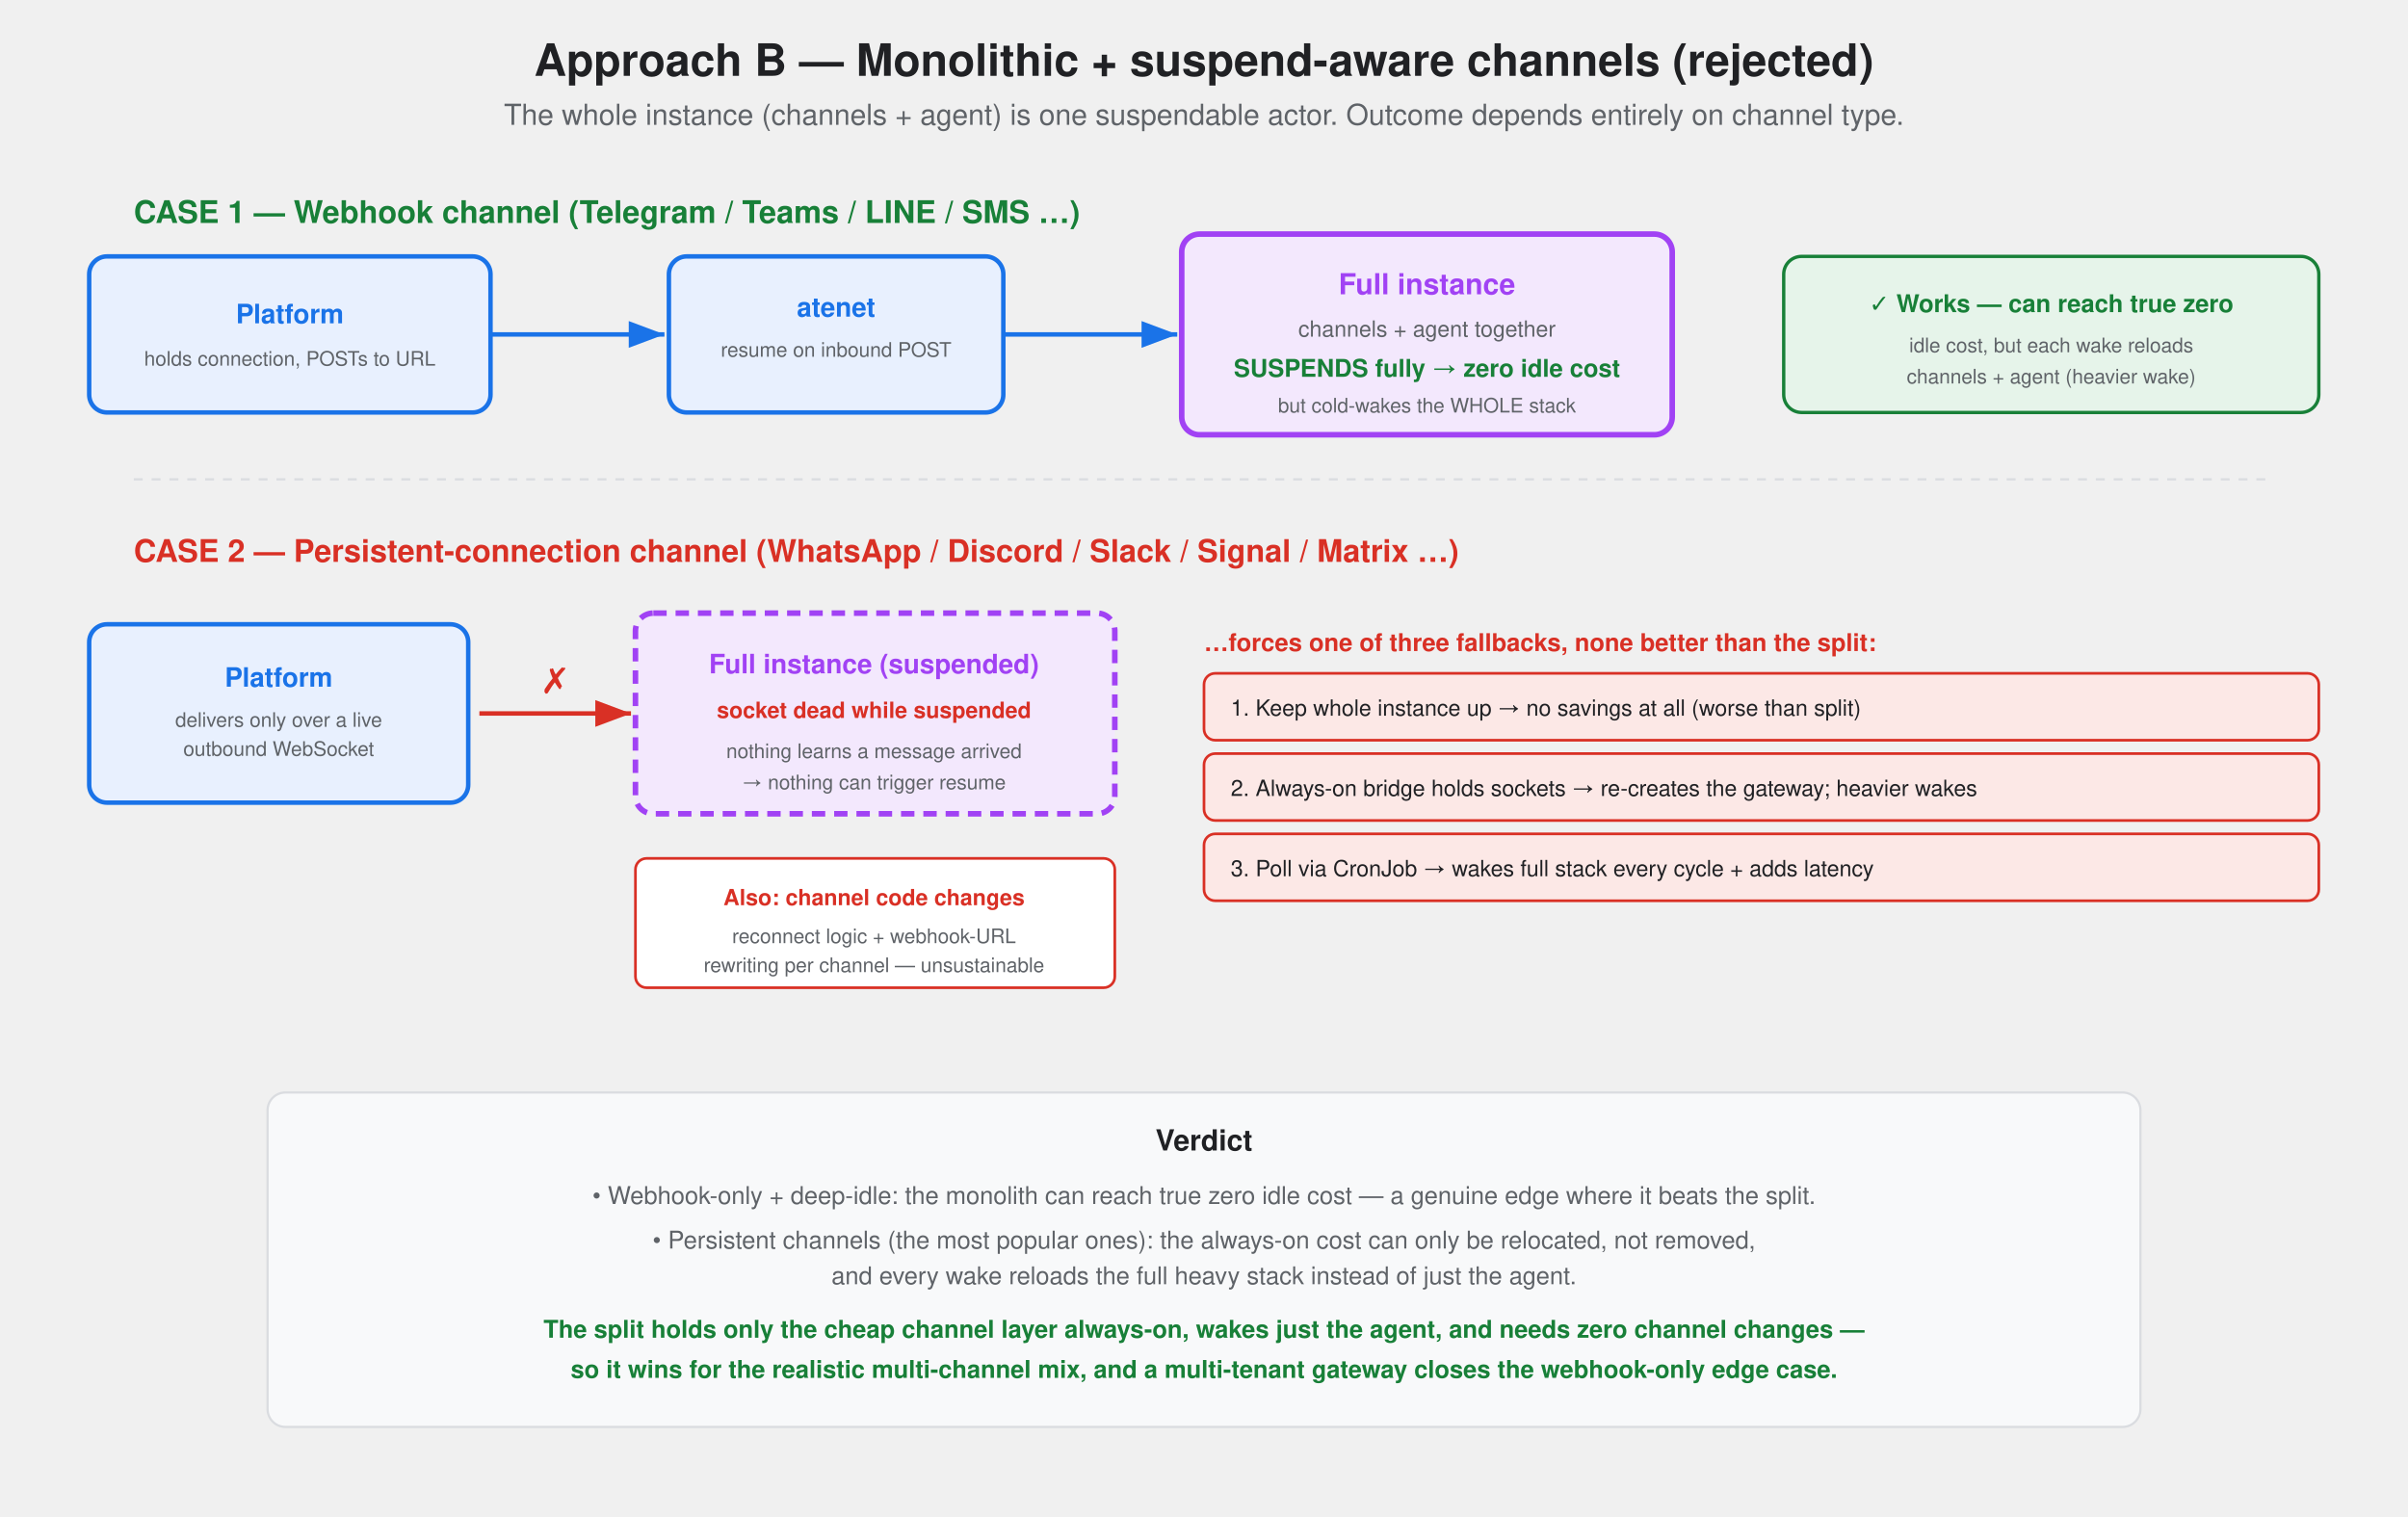
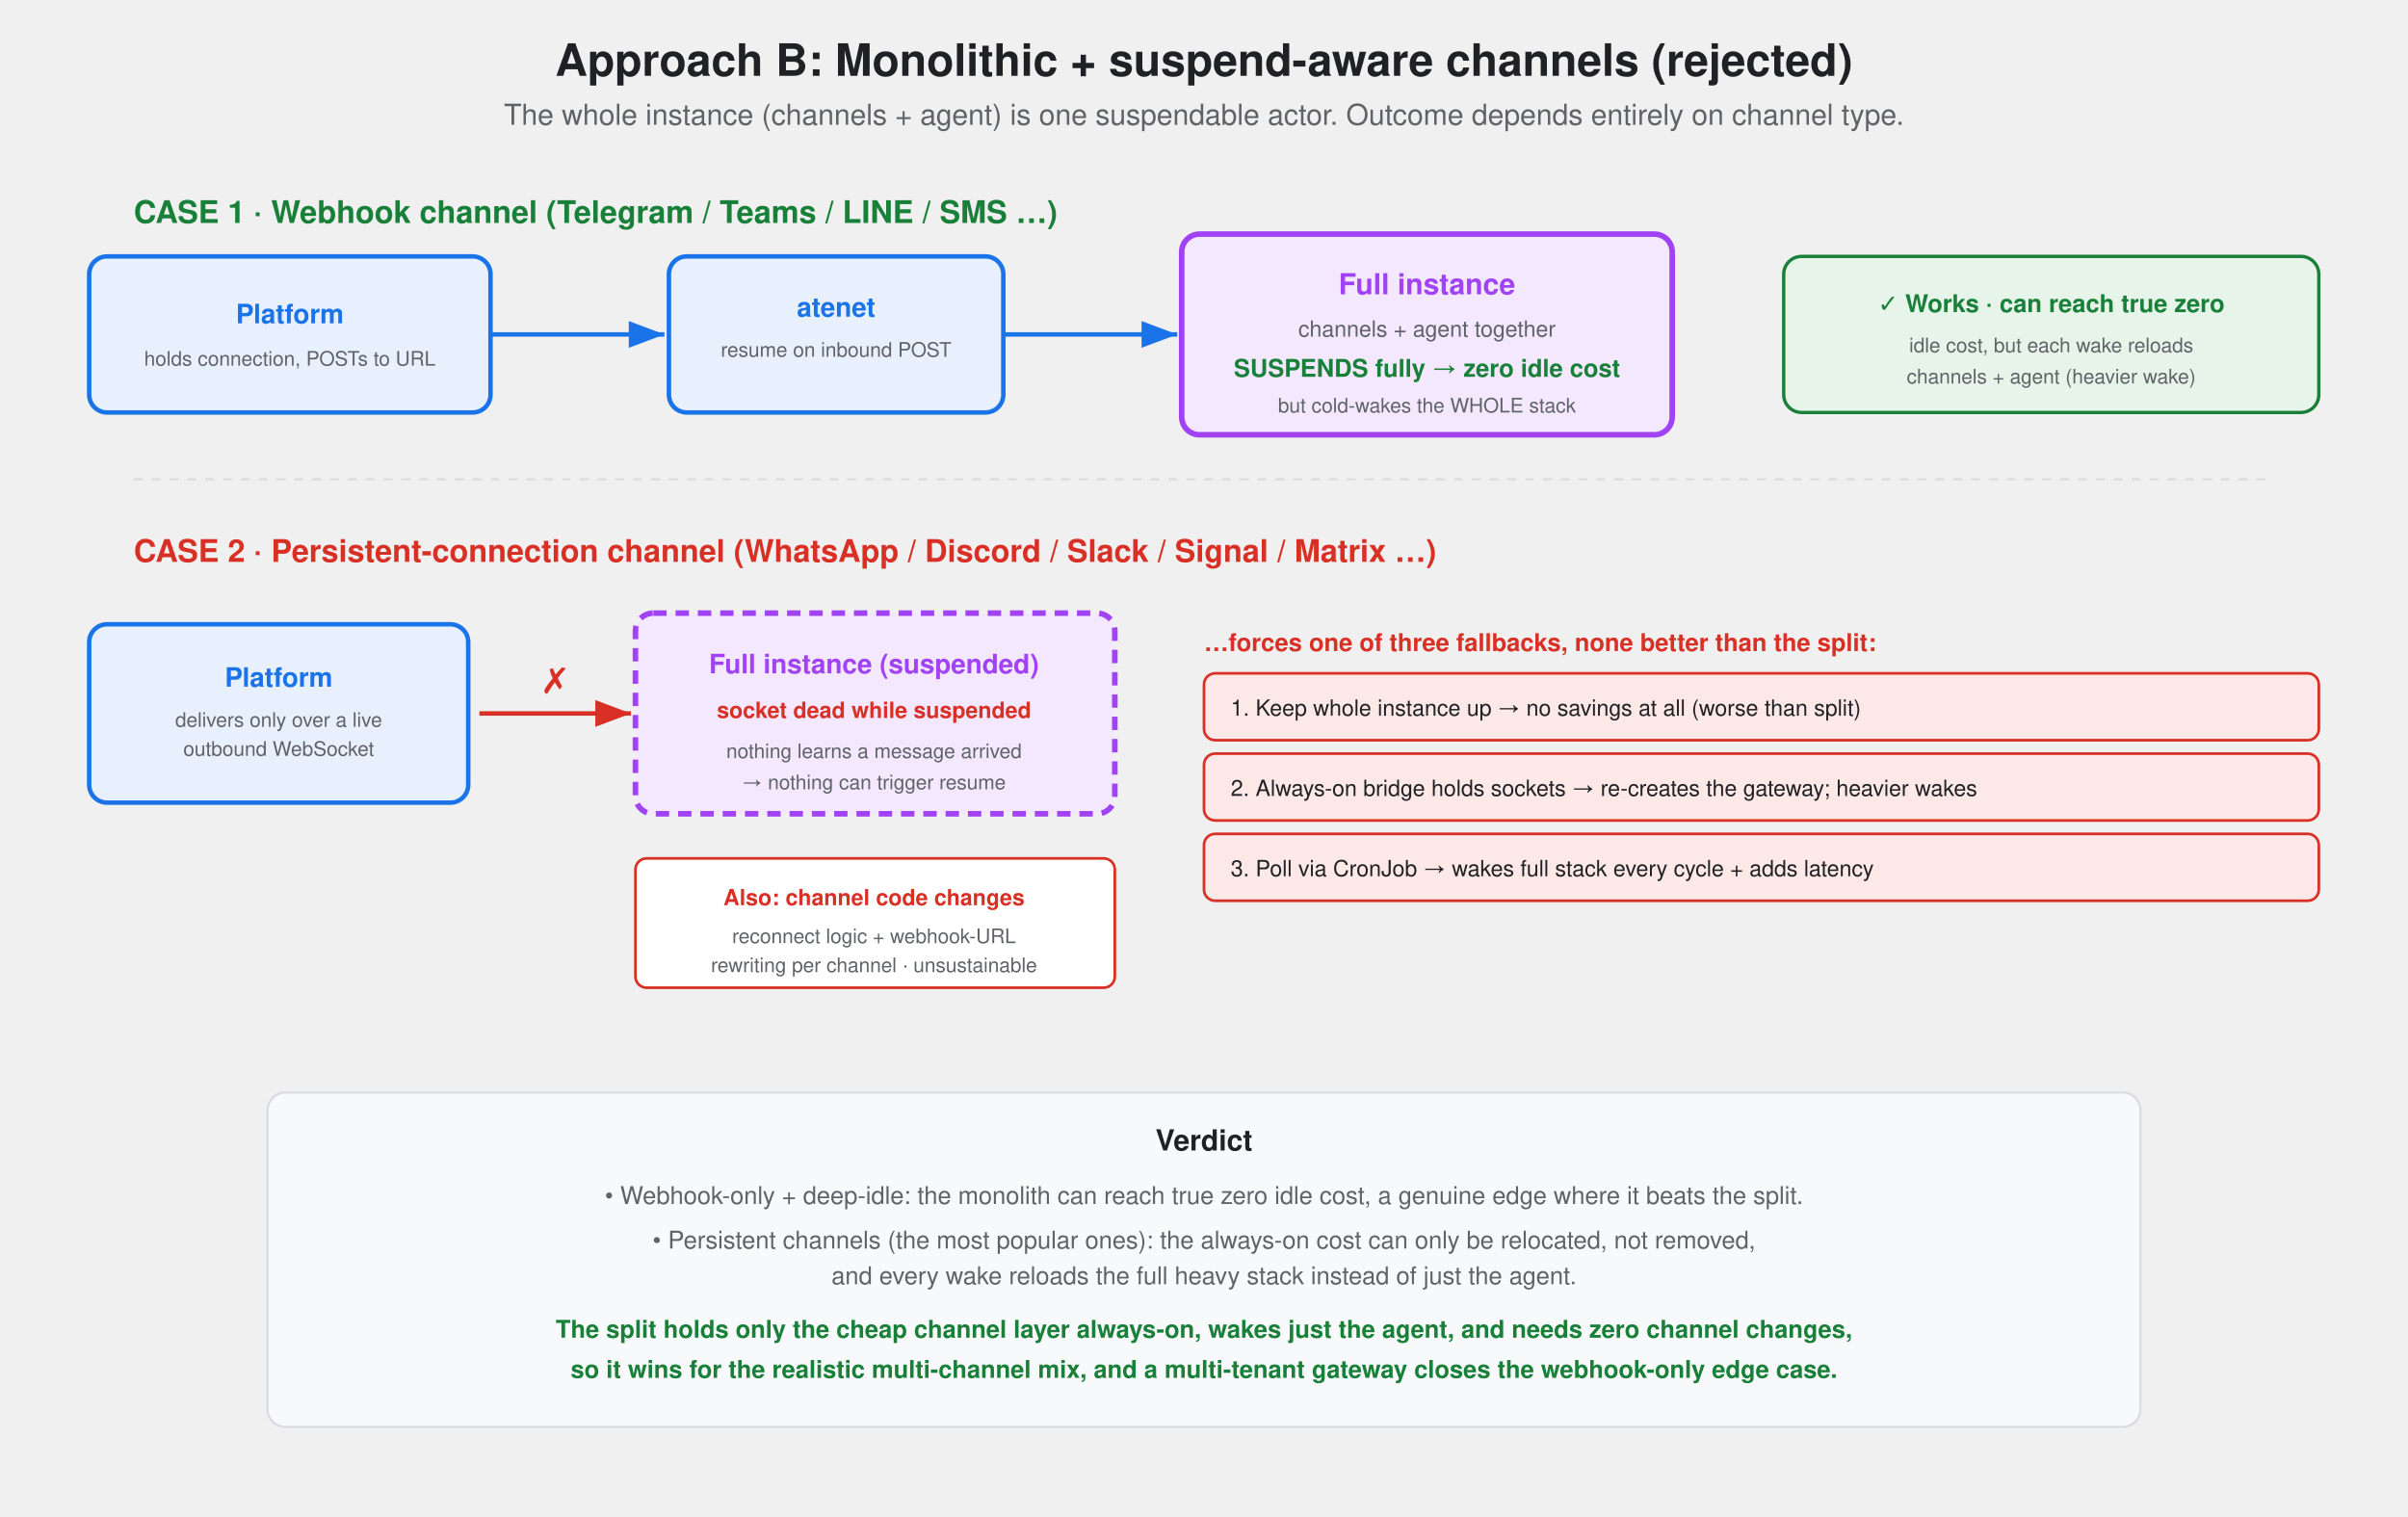
<svg xmlns="http://www.w3.org/2000/svg" width="1080" height="680" viewBox="0 0 1080 680" font-family="Helvetica, Arial, sans-serif">
  <defs>
    <marker id="a" markerWidth="10" markerHeight="10" refX="8" refY="3" orient="auto" markerUnits="strokeWidth">
      <path d="M0,0 L8,3 L0,6 Z" fill="#5f6368" />
    </marker>
    <marker id="ab" markerWidth="10" markerHeight="10" refX="8" refY="3" orient="auto" markerUnits="strokeWidth">
      <path d="M0,0 L8,3 L0,6 Z" fill="#1a73e8" />
    </marker>
    <marker id="ar" markerWidth="10" markerHeight="10" refX="8" refY="3" orient="auto" markerUnits="strokeWidth">
      <path d="M0,0 L8,3 L0,6 Z" fill="#d93025" />
    </marker>
  </defs>
-   <text x="540" y="34" text-anchor="middle" font-size="20" font-weight="700" fill="#202124">Approach B — Monolithic + suspend-aware channels (rejected)</text>
+   <text x="540" y="34" text-anchor="middle" font-size="20" font-weight="700" fill="#202124">Approach B: Monolithic + suspend-aware channels (rejected)</text>
  <text x="540" y="56" text-anchor="middle" font-size="13" fill="#5f6368">The whole instance (channels + agent) is one suspendable actor. Outcome depends entirely on channel type.</text>
-   <text x="60" y="100" font-size="14" font-weight="700" fill="#188038">CASE 1 — Webhook channel  (Telegram / Teams / LINE / SMS …)</text>
+   <text x="60" y="100" font-size="14" font-weight="700" fill="#188038">CASE 1 · Webhook channel  (Telegram / Teams / LINE / SMS …)</text>
  <rect x="40" y="115" width="180" height="70" rx="8" fill="#e8f0fe" stroke="#1a73e8" stroke-width="2" />
  <text x="130" y="145" text-anchor="middle" font-size="12" font-weight="700" fill="#1a73e8">Platform</text>
  <text x="130" y="164" text-anchor="middle" font-size="9" fill="#5f6368">holds connection, POSTs to URL</text>
  <rect x="300" y="115" width="150" height="70" rx="8" fill="#e8f0fe" stroke="#1a73e8" stroke-width="2" />
  <text x="375" y="142" text-anchor="middle" font-size="12" font-weight="700" fill="#1a73e8">atenet</text>
  <text x="375" y="160" text-anchor="middle" font-size="9" fill="#5f6368">resume on inbound POST</text>
  <rect x="530" y="105" width="220" height="90" rx="8" fill="#f3e8fd" stroke="#a142f4" stroke-width="2.5" />
  <text x="640" y="132" text-anchor="middle" font-size="13" font-weight="700" fill="#a142f4">Full instance</text>
  <text x="640" y="151" text-anchor="middle" font-size="10" fill="#5f6368">channels + agent together</text>
  <text x="640" y="169" text-anchor="middle" font-size="11" font-weight="700" fill="#188038">SUSPENDS fully → zero idle cost</text>
  <text x="640" y="185" text-anchor="middle" font-size="9" fill="#5f6368">but cold-wakes the WHOLE stack</text>
  <rect x="800" y="115" width="240" height="70" rx="8" fill="#e6f4ea" stroke="#188038" stroke-width="1.5" />
-   <text x="920" y="140" text-anchor="middle" font-size="11" font-weight="700" fill="#188038">✓ Works — can reach true zero</text>
+   <text x="920" y="140" text-anchor="middle" font-size="11" font-weight="700" fill="#188038">✓ Works · can reach true zero</text>
  <text x="920" y="158" text-anchor="middle" font-size="9" fill="#5f6368">idle cost, but each wake reloads</text>
  <text x="920" y="172" text-anchor="middle" font-size="9" fill="#5f6368">channels + agent (heavier wake)</text>
  <line x1="220" y1="150" x2="298" y2="150" stroke="#1a73e8" stroke-width="2" marker-end="url(#ab)" />
  <line x1="450" y1="150" x2="528" y2="150" stroke="#1a73e8" stroke-width="2" marker-end="url(#ab)" />
  <line x1="60" y1="215" x2="1020" y2="215" stroke="#dadce0" stroke-width="1" stroke-dasharray="4 4" />
-   <text x="60" y="252" font-size="14" font-weight="700" fill="#d93025">CASE 2 — Persistent-connection channel  (WhatsApp / Discord / Slack / Signal / Matrix …)</text>
+   <text x="60" y="252" font-size="14" font-weight="700" fill="#d93025">CASE 2 · Persistent-connection channel  (WhatsApp / Discord / Slack / Signal / Matrix …)</text>
  <rect x="40" y="280" width="170" height="80" rx="8" fill="#e8f0fe" stroke="#1a73e8" stroke-width="2" />
  <text x="125" y="308" text-anchor="middle" font-size="12" font-weight="700" fill="#1a73e8">Platform</text>
  <text x="125" y="326" text-anchor="middle" font-size="9" fill="#5f6368">delivers only over a live</text>
  <text x="125" y="339" text-anchor="middle" font-size="9" fill="#5f6368">outbound WebSocket</text>
  <rect x="285" y="275" width="215" height="90" rx="8" fill="#f3e8fd" stroke="#a142f4" stroke-width="2.5" stroke-dasharray="6 4" />
  <text x="392" y="302" text-anchor="middle" font-size="12" font-weight="700" fill="#a142f4">Full instance (suspended)</text>
  <text x="392" y="322" text-anchor="middle" font-size="10" fill="#d93025" font-weight="700">socket dead while suspended</text>
  <text x="392" y="340" text-anchor="middle" font-size="9" fill="#5f6368">nothing learns a message arrived</text>
  <text x="392" y="354" text-anchor="middle" font-size="9" fill="#5f6368">→ nothing can trigger resume</text>
  <line x1="215" y1="320" x2="283" y2="320" stroke="#d93025" stroke-width="2" marker-end="url(#ar)" />
  <text x="249" y="311" text-anchor="middle" font-size="16" font-weight="700" fill="#d93025">✗</text>
  <text x="540" y="292" font-size="11" font-weight="700" fill="#d93025">…forces one of three fallbacks, none better than the split:</text>
  <rect x="540" y="302" width="500" height="30" rx="5" fill="#fce8e6" stroke="#d93025" stroke-width="1.2" />
  <text x="552" y="321" font-size="10" fill="#202124">1. Keep whole instance up  →  no savings at all (worse than split)</text>
  <rect x="540" y="338" width="500" height="30" rx="5" fill="#fce8e6" stroke="#d93025" stroke-width="1.2" />
  <text x="552" y="357" font-size="10" fill="#202124">2. Always-on bridge holds sockets  →  re-creates the gateway; heavier wakes</text>
  <rect x="540" y="374" width="500" height="30" rx="5" fill="#fce8e6" stroke="#d93025" stroke-width="1.2" />
  <text x="552" y="393" font-size="10" fill="#202124">3. Poll via CronJob  →  wakes full stack every cycle + adds latency</text>
  <rect x="285" y="385" width="215" height="58" rx="5" fill="#fff" stroke="#d93025" stroke-width="1.2" />
  <text x="392" y="406" text-anchor="middle" font-size="10" font-weight="700" fill="#d93025">Also: channel code changes</text>
  <text x="392" y="423" text-anchor="middle" font-size="9" fill="#5f6368">reconnect logic + webhook-URL</text>
-   <text x="392" y="436" text-anchor="middle" font-size="9" fill="#5f6368">rewriting per channel — unsustainable</text>
+   <text x="392" y="436" text-anchor="middle" font-size="9" fill="#5f6368">rewriting per channel · unsustainable</text>
  <rect x="120" y="490" width="840" height="150" rx="8" fill="#f8f9fa" stroke="#dadce0" />
  <text x="540" y="516" text-anchor="middle" font-size="13" font-weight="700" fill="#202124">Verdict</text>
-   <text x="540" y="540" text-anchor="middle" font-size="11" fill="#5f6368">• Webhook-only + deep-idle: the monolith can reach true zero idle cost — a genuine edge where it beats the split.</text>
+   <text x="540" y="540" text-anchor="middle" font-size="11" fill="#5f6368">• Webhook-only + deep-idle: the monolith can reach true zero idle cost, a genuine edge where it beats the split.</text>
  <text x="540" y="560" text-anchor="middle" font-size="11" fill="#5f6368">• Persistent channels (the most popular ones): the always-on cost can only be relocated, not removed,</text>
  <text x="540" y="576" text-anchor="middle" font-size="11" fill="#5f6368">   and every wake reloads the full heavy stack instead of just the agent.</text>
-   <text x="540" y="600" text-anchor="middle" font-size="11" fill="#188038" font-weight="700">The split holds only the cheap channel layer always-on, wakes just the agent, and needs zero channel changes —</text>
+   <text x="540" y="600" text-anchor="middle" font-size="11" fill="#188038" font-weight="700">The split holds only the cheap channel layer always-on, wakes just the agent, and needs zero channel changes,</text>
  <text x="540" y="618" text-anchor="middle" font-size="11" fill="#188038" font-weight="700">so it wins for the realistic multi-channel mix, and a multi-tenant gateway closes the webhook-only edge case.</text>
</svg>
